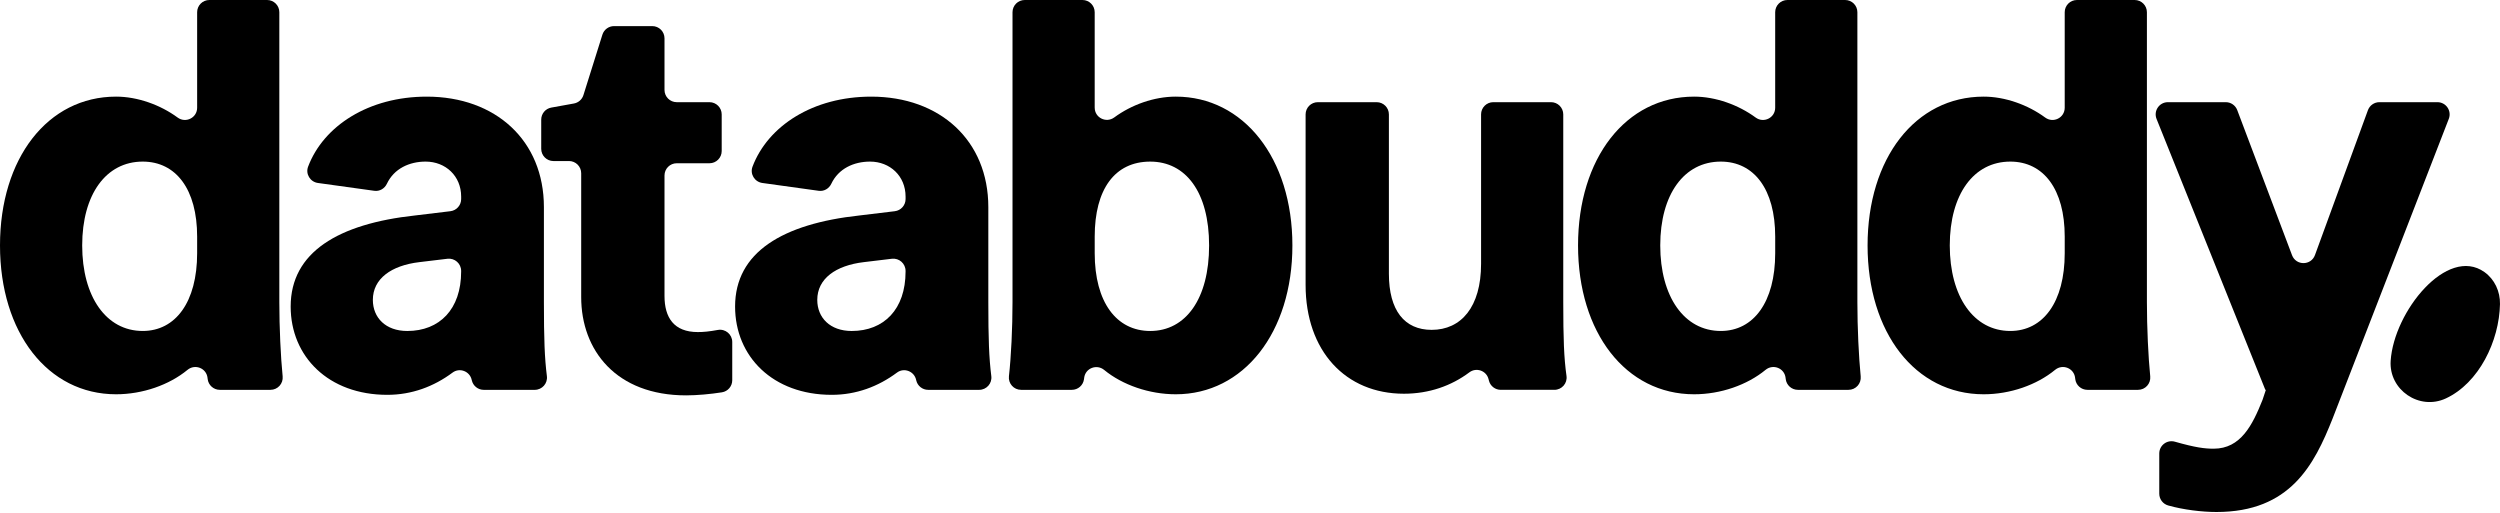
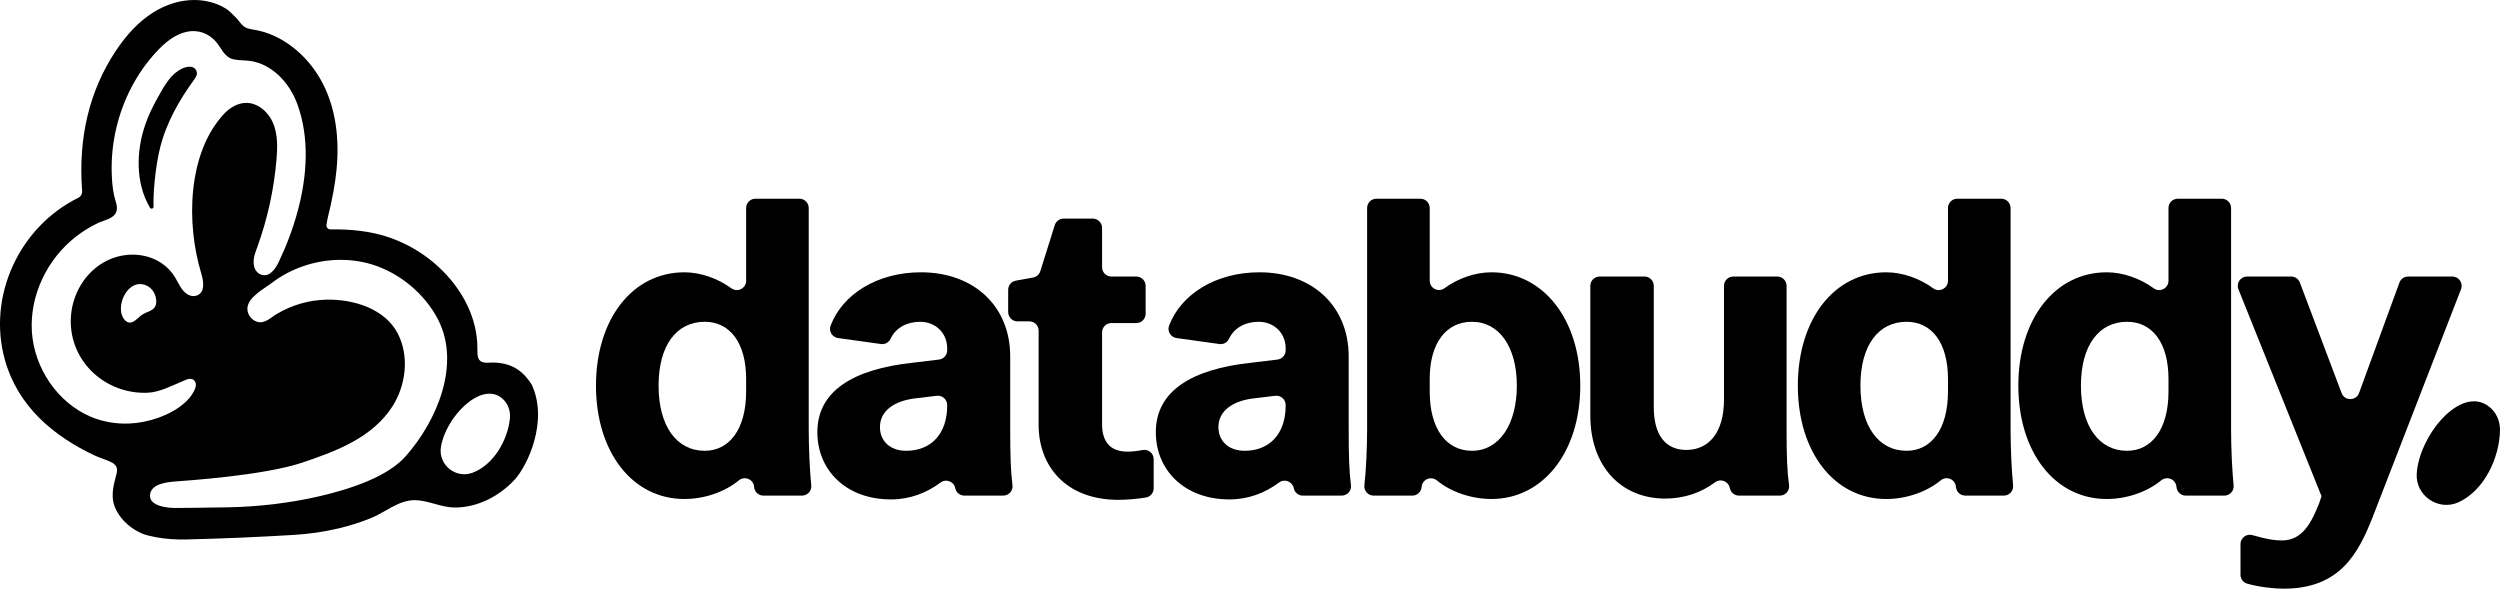
- <svg xmlns="http://www.w3.org/2000/svg" viewBox="0 0 3529.1 722.77">
-   <g fill="currentColor">
-     <path d="M295.56,0h81.49c9.53,0,17.26,7.73,17.26,17.26v409.19c0,36.46,1.95,77.3,4.69,104.87,1.01,10.17-6.95,18.99-17.18,18.99h-71.52c-8.76,0-16.14-6.56-17.15-15.26-.07-.57-.13-1.14-.2-1.72-1.6-13.66-17.64-19.96-28.25-11.22-25.86,21.29-63.37,34.47-100.87,34.47C67.42,556.58,0,469.57,0,346.49s67.42-210.09,163.84-210.09c30.27,0,62.41,11.56,86.9,29.53,11.44,8.4,27.55.35,27.55-13.84V17.26c0-9.53,7.73-17.26,17.26-17.26ZM278.29,333.95c0-66.63-29.79-105.83-76.82-105.83-51.74,0-85.45,46.25-85.45,118.37s33.71,120.72,85.45,120.72c46.25,0,76.82-40.76,76.82-109.75v-23.52Z" />
-     <path d="M665.98,536.77c-.04-.18-.08-.37-.12-.56-2.68-12.16-17.03-17.67-27.02-10.23-26.56,19.78-57.65,31.38-92.12,31.38-83.1,0-136.4-54.09-136.4-124.64,0-76.82,67.42-116.8,175.6-128.56l49.87-6.01c8.67-1.04,15.2-8.4,15.2-17.14v-3.5c0-29.01-21.95-49.39-50.17-49.39-22.85,0-44.54,9.79-54.71,31.35-3.21,6.79-10.24,10.91-17.69,9.88l-79.65-11.06c-10.88-1.51-17.74-12.72-13.86-22.99,21.84-57.79,85.8-98.89,167.48-98.89,97.21,0,165.41,61.93,165.41,156v134.05c0,52.01,1,78.98,4.21,104.52,1.29,10.28-6.77,19.34-17.13,19.34h-72.02c-8.1,0-15.11-5.63-16.86-13.54ZM650.97,383.34v-.92c0-10.35-9.04-18.37-19.32-17.14l-39.47,4.74c-39.98,4.7-65.85,23.52-65.85,53.31,0,25.09,18.03,43.9,48.6,43.9,45.47,0,76.04-30.57,76.04-83.88Z" />
-     <path d="M803.18,227.34h-21.91c-9.53,0-17.26-7.73-17.26-17.26v-41.22c0-8.35,5.98-15.51,14.2-16.99l31.97-5.77c6.32-1.14,11.48-5.69,13.4-11.82l26.79-85.34c2.26-7.2,8.93-12.09,16.47-12.09h53.94c9.53,0,17.26,7.73,17.26,17.26v72.87c0,9.53,7.73,17.26,17.26,17.26h46.22c9.53,0,17.26,7.73,17.26,17.26v51.7c0,9.53-7.73,17.26-17.26,17.26h-46.22c-9.53,0-17.26,7.73-17.26,17.26v170.09c0,30.57,13.33,50.95,47.03,50.95,8.1,0,15.82-.74,28.29-3,10.58-1.91,20.31,6.24,20.31,16.99v54.01c0,8.49-6.16,15.72-14.54,17.05-15.96,2.54-35.23,4.31-50.53,4.31-98.77,0-148.16-63.5-148.16-138.75v-174.8c0-9.53-7.73-17.26-17.26-17.26Z" />
-     <path d="M1293.34,536.77c-.04-.18-.08-.37-.12-.56-2.68-12.16-17.03-17.67-27.02-10.23-26.56,19.78-57.65,31.38-92.12,31.38-83.1,0-136.4-54.09-136.4-124.64,0-76.82,67.42-116.8,175.6-128.56l49.87-6.01c8.67-1.04,15.2-8.4,15.2-17.14v-3.5c0-29.01-21.95-49.39-50.17-49.39-22.85,0-44.54,9.79-54.71,31.35-3.21,6.79-10.24,10.91-17.69,9.88l-79.65-11.06c-10.88-1.51-17.74-12.72-13.86-22.99,21.84-57.79,85.8-98.89,167.48-98.89,97.21,0,165.41,61.93,165.41,156v134.05c0,52.01,1,78.98,4.21,104.52,1.29,10.28-6.77,19.34-17.13,19.34h-72.02c-8.1,0-15.11-5.63-16.86-13.54ZM1278.33,383.34v-.92c0-10.35-9.04-18.37-19.32-17.14l-39.47,4.74c-39.98,4.7-65.85,23.52-65.85,53.31,0,25.09,18.03,43.9,48.6,43.9,45.47,0,76.04-30.57,76.04-83.88Z" />
-     <path d="M1545.33,151.97c0,14.22,16.15,22.24,27.6,13.81,24.28-17.88,56.12-29.38,86.85-29.38,95.64,0,164.62,87.01,164.62,210.09s-68.99,210.09-164.62,210.09c-37.43,0-75.26-13.13-101.05-34.33-10.53-8.66-26.44-2.6-28.24,10.91-.1.75-.2,1.48-.29,2.2-1.15,8.56-8.47,14.95-17.11,14.95h-71.69c-10.32,0-18.31-8.98-17.15-19.24,3.11-27.56,5.05-68.27,5.05-104.62V17.26c0-9.53,7.73-17.26,17.26-17.26h81.49c9.53,0,17.26,7.73,17.26,17.26v134.71ZM1545.33,357.47c0,68.99,30.57,109.75,78.39,109.75,50.17,0,83.1-45.47,83.1-120.72s-32.92-118.37-83.1-118.37-78.39,39.2-78.39,105.83v23.52Z" />
-     <path d="M2101.93,537.65c-.23-.86-.46-1.71-.68-2.57-3.08-11.89-17.22-16.82-27.05-9.45-25.44,19.05-56.84,30.17-92.41,30.17-82.31,0-138.75-60.36-138.75-153.65v-240.65c0-9.53,7.73-17.26,17.26-17.26h83.06c9.53,0,17.26,7.73,17.26,17.26v224.97c0,51.74,21.95,79.17,60.36,79.17,41.55,0,69.77-32.14,69.77-93.29v-210.86c0-9.53,7.73-17.26,17.26-17.26h81.49c9.53,0,17.26,7.73,17.26,17.26v264.95c0,51.86,1,78.82,4.58,104.3,1.45,10.35-6.66,19.56-17.11,19.56h-75.67c-7.76,0-14.62-5.17-16.64-12.67Z" />
-     <path d="M2523.2,0h81.49c9.53,0,17.26,7.73,17.26,17.26v409.19c0,36.46,1.95,77.3,4.69,104.87,1.01,10.17-6.95,18.99-17.18,18.99h-71.52c-8.76,0-16.14-6.56-17.15-15.26-.07-.57-.13-1.14-.2-1.72-1.6-13.66-17.64-19.96-28.25-11.22-25.86,21.29-63.37,34.47-100.87,34.47-96.42,0-163.84-87.01-163.84-210.09s67.42-210.09,163.84-210.09c30.27,0,62.41,11.56,86.9,29.53,11.44,8.4,27.55.35,27.55-13.84V17.26c0-9.53,7.73-17.26,17.26-17.26ZM2505.94,333.95c0-66.63-29.79-105.83-76.82-105.83-51.74,0-85.45,46.25-85.45,118.37s33.71,120.72,85.45,120.72c46.25,0,76.82-40.76,76.82-109.75v-23.52Z" />
-     <path d="M2931.91,0h81.49c9.53,0,17.26,7.73,17.26,17.26v409.19c0,36.46,1.95,77.3,4.69,104.87,1.01,10.17-6.95,18.99-17.18,18.99h-71.52c-8.76,0-16.14-6.56-17.15-15.26-.07-.57-.13-1.14-.2-1.72-1.6-13.66-17.64-19.96-28.25-11.22-25.86,21.29-63.37,34.47-100.87,34.47-96.42,0-163.84-87.01-163.84-210.09s67.42-210.09,163.84-210.09c30.27,0,62.41,11.56,86.9,29.53,11.44,8.4,27.55.35,27.55-13.84V17.26c0-9.53,7.73-17.26,17.26-17.26ZM2914.64,333.95c0-66.63-29.79-105.83-76.82-105.83-51.74,0-85.45,46.25-85.45,118.37s33.71,120.72,85.45,120.72c46.25,0,76.82-40.76,76.82-109.75v-23.52Z" />
-     <path d="M3060.33,144.24h81.69c7.18,0,13.61,4.45,16.15,11.16l77.36,204.85c5.65,14.97,26.87,14.86,32.36-.17l74.76-204.51c2.49-6.81,8.97-11.34,16.21-11.34h81.87c12.14,0,20.48,12.19,16.1,23.5l-164.13,423.33c-25.87,65.06-59.58,131.7-163.84,131.7-20.76,0-46.88-3.22-68.16-9.22-7.45-2.1-12.59-8.89-12.59-16.63v-56.8c0-11.48,10.99-19.73,22.03-16.59,29.14,8.3,41.97,9.87,54.79,9.87,38.23,0,54.72-33.39,68.78-68.48.14-.34.26-.68.37-1.02l4.53-13.59h-.78l-153.54-382.37c-4.55-11.34,3.8-23.7,16.02-23.7Z" />
+ <svg xmlns="http://www.w3.org/2000/svg" viewBox="0 0 4633.76 1091.09" fill="currentColor">
+   <g>
+     <path d="M1503.66,899.63c-2.75-27.56-4.69-68.41-4.69-104.87v-409.18c0-9.54-7.73-17.27-17.27-17.27h-81.49c-9.53,0-17.26,7.73-17.26,17.27v134.82c0,14.2-16.11,22.24-27.56,13.84-24.49-17.97-56.62-29.53-86.9-29.53-96.42,0-163.84,87.02-163.84,210.09s67.42,210.09,163.84,210.09c37.51,0,75.02-13.18,100.88-34.47,10.61-8.74,26.65-2.44,28.25,11.22.07.58.13,1.16.2,1.72,1.01,8.71,8.39,15.26,17.15,15.26h71.51c10.23,0,18.19-8.82,17.18-18.99ZM1382.95,725.78c0,68.98-30.58,109.75-76.83,109.75-51.74,0-85.45-45.47-85.45-120.73s33.71-118.37,85.45-118.37c47.04,0,76.83,39.2,76.83,105.83v23.52Z" />
+     <path d="M1876.63,899.29c-3.2-25.55-4.2-52.51-4.2-104.53v-134.05c0-94.07-68.2-156-165.41-156-81.67,0-145.64,41.11-167.48,98.89-3.88,10.28,2.98,21.48,13.86,22.99l79.65,11.07c7.44,1.03,14.48-3.09,17.69-9.88,10.17-21.56,31.87-31.35,54.71-31.35,28.22,0,50.17,20.38,50.17,49.39v3.5c0,8.74-6.52,16.1-15.2,17.14l-49.86,6.01c-108.18,11.76-175.6,51.74-175.6,128.56,0,70.56,53.31,124.65,136.4,124.65,34.47,0,65.56-11.6,92.12-31.38,9.99-7.44,24.35-1.94,27.03,10.23.04.18.08.37.12.55,1.74,7.92,8.75,13.54,16.86,13.54h72.01c10.36,0,18.42-9.05,17.13-19.33ZM1755.62,751.65c0,53.31-30.57,83.88-76.04,83.88-30.57,0-48.6-18.82-48.6-43.9,0-29.79,25.87-48.6,65.85-53.31l39.47-4.74c10.28-1.23,19.32,6.79,19.32,17.15v.92Z" />
+     <path d="M2118.01,834.1c-12.47,2.25-20.19,3-28.29,3-33.71,0-47.03-20.39-47.03-50.96v-170.09c0-9.54,7.73-17.27,17.26-17.27h46.22c9.53,0,17.26-7.73,17.26-17.26v-51.7c0-9.54-7.73-17.27-17.26-17.27h-46.22c-9.53,0-17.26-7.73-17.26-17.26v-72.87c0-9.54-7.73-17.27-17.27-17.27h-53.94c-7.54,0-14.21,4.9-16.47,12.1l-26.78,85.34c-1.92,6.13-7.09,10.68-13.41,11.82l-31.96,5.77c-8.22,1.48-14.2,8.64-14.2,16.99v41.22c0,9.53,7.73,17.26,17.26,17.26h21.92c9.53,0,17.26,7.73,17.26,17.26v174.8c0,75.26,49.39,138.75,148.16,138.75,15.3,0,34.57-1.76,50.53-4.3,8.38-1.34,14.54-8.57,14.54-17.06v-54.01c0-10.75-9.74-18.9-20.32-16.99Z" />
+     <path d="M2504,899.29c-3.21-25.55-4.21-52.51-4.21-104.53v-134.05c0-94.07-68.2-156-165.41-156-81.67,0-145.64,41.11-167.48,98.89-3.88,10.28,2.99,21.48,13.87,22.99l79.64,11.07c7.45,1.03,14.48-3.09,17.69-9.88,10.17-21.56,31.87-31.35,54.71-31.35,28.23,0,50.18,20.38,50.18,49.39v3.5c0,8.74-6.53,16.1-15.2,17.14l-49.87,6.01c-108.18,11.76-175.6,51.74-175.6,128.56,0,70.56,53.31,124.65,136.4,124.65,34.47,0,65.56-11.6,92.12-31.38,9.99-7.44,24.35-1.94,27.03,10.23.04.18.08.37.12.55,1.74,7.92,8.76,13.54,16.86,13.54h72.01c10.36,0,18.43-9.05,17.14-19.33ZM2382.99,751.65c0,53.31-30.58,83.88-76.05,83.88-30.57,0-48.6-18.82-48.6-43.9,0-29.79,25.87-48.6,65.85-53.31l39.47-4.74c10.28-1.23,19.33,6.79,19.33,17.15v.92Z" />
+     <path d="M2764.43,504.71c-30.72,0-62.56,11.5-86.85,29.38-11.45,8.43-27.6.42-27.6-13.81v-134.7c0-9.54-7.73-17.27-17.26-17.27h-81.5c-9.53,0-17.26,7.73-17.26,17.27v409.18c0,36.35-1.94,77.06-5.05,104.62-1.16,10.26,6.83,19.24,17.15,19.24h71.69c8.64,0,15.95-6.38,17.1-14.94.1-.73.2-1.46.3-2.21,1.79-13.51,17.71-19.57,28.24-10.91,25.78,21.21,63.62,34.33,101.04,34.33,95.64,0,164.63-87.01,164.63-210.09s-68.99-210.09-164.63-210.09ZM2728.37,835.53c-47.82,0-78.39-40.77-78.39-109.75v-23.52c0-66.63,30.57-105.83,78.39-105.83,50.17,0,83.1,46.25,83.1,118.37s-32.93,120.73-83.1,120.73Z" />
+     <path d="M3316.01,899.06c-3.58-25.48-4.58-52.44-4.58-104.3v-264.94c0-9.54-7.73-17.27-17.26-17.27h-81.49c-9.54,0-17.27,7.73-17.27,17.27v210.85c0,61.15-28.22,93.29-69.77,93.29-38.41,0-60.36-27.44-60.36-79.18v-224.96c0-9.54-7.73-17.27-17.26-17.27h-83.06c-9.54,0-17.27,7.73-17.27,17.27v240.64c0,93.29,56.45,153.65,138.76,153.65,35.57,0,66.96-11.13,92.41-30.17,9.83-7.37,23.97-2.44,27.05,9.45.22.85.45,1.71.68,2.57,2.02,7.49,8.88,12.66,16.64,12.66h75.67c10.45,0,18.56-9.21,17.11-19.56Z" />
+     <path d="M3731.31,899.63c-2.75-27.56-4.7-68.41-4.7-104.87v-409.18c0-9.54-7.73-17.27-17.26-17.27h-81.49c-9.54,0-17.27,7.73-17.27,17.27v134.82c0,14.2-16.11,22.24-27.55,13.84-24.49-17.97-56.63-29.53-86.9-29.53-96.42,0-163.84,87.02-163.84,210.09s67.42,210.09,163.84,210.09c37.51,0,75.01-13.18,100.87-34.47,10.62-8.74,26.66-2.44,28.26,11.22.07.58.13,1.16.2,1.72,1.01,8.71,8.38,15.26,17.14,15.26h71.52c10.22,0,18.19-8.82,17.18-18.99ZM3610.59,725.78c0,68.98-30.57,109.75-76.82,109.75-51.74,0-85.45-45.47-85.45-120.73s33.71-118.37,85.45-118.37c47.03,0,76.82,39.2,76.82,105.83v23.52Z" />
+     <path d="M4140.01,899.63c-2.75-27.56-4.69-68.41-4.69-104.87v-409.18c0-9.54-7.73-17.27-17.27-17.27h-81.49c-9.53,0-17.26,7.73-17.26,17.27v134.82c0,14.2-16.11,22.24-27.56,13.84-24.49-17.97-56.62-29.53-86.9-29.53-96.42,0-163.84,87.02-163.84,210.09s67.42,210.09,163.84,210.09c37.51,0,75.02-13.18,100.88-34.47,10.61-8.74,26.65-2.44,28.25,11.22.07.58.13,1.16.2,1.72,1.01,8.71,8.39,15.26,17.15,15.26h71.51c10.23,0,18.19-8.82,17.18-18.99ZM4019.3,725.78c0,68.98-30.58,109.75-76.83,109.75-51.74,0-85.45-45.47-85.45-120.73s33.71-118.37,85.45-118.37c47.04,0,76.83,39.2,76.83,105.83v23.52Z" />
+     <path d="M4545.39,512.55h-81.87c-7.25,0-13.73,4.53-16.21,11.34l-74.76,204.51c-5.5,15.03-26.72,15.14-32.37.17l-77.36-204.85c-2.54-6.72-8.97-11.17-16.15-11.17h-81.69c-12.22,0-20.57,12.36-16.02,23.7l153.54,382.37h.79l-4.53,13.6c-.12.34-.24.68-.38,1.02-14.06,35.09-30.55,68.48-68.78,68.48-12.83,0-25.65-1.58-54.8-9.88-11.03-3.14-22.03,5.12-22.03,16.6v56.8c0,7.74,5.14,14.53,12.59,16.63,21.28,5.99,47.4,9.21,68.16,9.21,104.26,0,137.97-66.63,163.84-131.69l164.13-423.33c4.39-11.32-3.96-23.51-16.1-23.51Z" />
  </g>
-   <path fill="currentColor" d="M3507.1,384.04c-52.5-37.3-127.76,55.54-132.35,125.31-2.71,41.15,40.48,70.47,77.88,53.1,46.7-21.69,75.46-81.01,76.45-133.26.34-17.7-7.55-34.89-21.98-45.15Z" />
+   <path d="M362.84,129.1c-2.1-3.17-5.65-5.09-9.44-5.36-15.67-1.04-31.2,12.12-40.27,23.74-9.16,11.74-16.5,25.66-23.64,38.71-7.77,14.21-14.73,28.91-20.04,44.23-17.09,49.23-18.74,108.42,8.53,154.6,1.86,3.14,6.68,1.73,6.55-1.92-.07-9.24-.1-18.5.54-27.72,1.54-23.19,4.29-46.58,8.87-69.37,1.88-9.32,4.27-18.55,7.12-27.62,7.25-23.09,17.46-45.15,29.52-66.1,6.05-10.52,12.56-20.76,19.42-30.77,3.43-5.02,7.05-9.9,10.54-14.88,3.62-5.16,6.63-11,2.3-17.54ZM362.84,129.1c-2.1-3.17-5.65-5.09-9.44-5.36-15.67-1.04-31.2,12.12-40.27,23.74-9.16,11.74-16.5,25.66-23.64,38.71-7.77,14.21-14.73,28.91-20.04,44.23-17.09,49.23-18.74,108.42,8.53,154.6,1.86,3.14,6.68,1.73,6.55-1.92-.07-9.24-.1-18.5.54-27.72,1.54-23.19,4.29-46.58,8.87-69.37,1.88-9.32,4.27-18.55,7.12-27.62,7.25-23.09,17.46-45.15,29.52-66.1,6.05-10.52,12.56-20.76,19.42-30.77,3.43-5.02,7.05-9.9,10.54-14.88,3.62-5.16,6.63-11,2.3-17.54ZM985.62,712.96c-12.3-19.06-31.57-41-72.69-41-6.45,0-13.22,1.45-19.4-1.12-6.25-2.6-8.14-8.41-8.46-14.57-.37-7.27-.1-14.66-.57-21.95-1.77-27.44-10.22-54.13-23.32-78.22-14.66-26.96-34.96-50.73-58.52-70.32-23.9-19.88-51.06-35.16-80.38-45.41-35.11-12.27-72.84-15.68-109.84-15.19-4.53.06-8-3.99-7.32-8.46.8-5.18,1.59-9.96,2.53-13.8,8.67-35.12,13.65-62.56,16.16-88.97,5.33-56.05-1.48-105.89-20.25-148.14-23-51.76-65.77-91.59-114.42-106.53-6.3-1.94-12.63-3.12-18.76-4.27-7.68-1.44-14.31-2.1-20.24-7.62-4.71-4.38-8.11-9.95-12.61-14.52-5.89-5.96-12.11-12.69-19.27-17.14C401.03,5.03,380.13,0,359.98,0c-25.74,0-52.1,8.03-76.25,23.22-25.31,15.92-47.98,39.28-69.32,71.43-48.82,73.55-69.68,160.6-62.19,259.17.41,5.38-2.41,10.49-7.25,12.87C35.85,420.43-24.14,549.33,9.2,667.54c24.08,85.38,89.58,140.95,167.25,177.15,10.05,4.69,21.59,7.54,31.19,12.7,3.68,1.98,7.1,5.13,8.54,9.14,1.52,4.24.5,8.89-.59,13.03-6.28,23.87-11.72,44.17.56,67.29,9.96,18.75,27.55,33.64,46.92,41.97,6.65,2.86,16.18,5.13,25.77,6.88,18.49,3.36,37.3,4.67,56.09,4.21,66.71-1.62,133.31-4.44,199.78-8.46,27.57-1.67,55-5.49,81.88-11.86,22.35-5.3,42.81-11.81,61.76-19.62,26.18-10.8,50.68-33.03,80.21-32.89,25.94.13,48.23,13.58,74.76,13.58,41.96,0,82.07-20.94,110.38-51.34,23.2-24.9,63.51-108,31.92-176.36ZM240.43,784.96c-24.61,1.16-49.53-2.92-72.24-12.56-61.88-26.27-104.73-90.39-109.09-157.47-4.36-67.08,28.25-134.58,81.2-176,12.58-9.84,26.22-18.3,40.61-25.23,10.18-4.9,27.25-7.71,33.36-18.27,6-10.37-.53-22.53-2.78-32.93-3.19-14.73-4.19-30.09-4.49-45.13-.54-26.87,2.38-53.8,8.54-79.95,12.3-52.29,37.6-101.67,74.15-141.17,15.55-16.81,34-32.44,56.37-37.32,20.49-4.48,39.92,2.47,53.66,17.75,10.74,11.94,15.48,29.12,32.73,33.17,9.61,2.25,19.64,1.72,29.44,2.87,41.58,4.9,74.46,40.27,88.96,79.55,11.51,31.17,16.18,64.41,15.77,98.07-.84,67.79-22.29,137.33-50.03,195.35-6.01,12.58-16.21,26.97-30.22,24.09-6.96-1.43-12.37-6.91-14.63-13.65-4.33-12.92.5-25.39,4.86-37.37,19.14-52.58,31.26-107.7,35.92-163.46,1.87-22.28,2.42-45.45-5.96-66.18-8.38-20.74-27.8-38.48-50.16-38.41-15.72.05-30.41,8.77-41.12,20.27-68.42,73.48-69.94,204.23-42.58,294.54,4.4,14.52,7.89,34.17-5.78,41.29-6.03,3.14-13.32,2.37-19.13-1.16-11.81-7.16-16.22-19.85-22.85-30.92-25.97-43.29-81.88-53.06-125.37-32.3-42.31,20.19-67.86,65.19-68.41,111.44-.94,78.43,66.26,137.43,142.72,134.06,11.78-.52,23.19-4.06,34.09-8.33,9.8-3.84,19.31-8.34,29.03-12.36,3.94-1.63,8-3.82,12.2-4.7,3.04-.64,6.37-.44,9.01,1.2,2.72,1.7,4.4,4.79,4.78,7.96.6,4.98-1.9,10.22-4.17,14.53-4.36,8.3-10.69,15.37-17.76,21.47-26.31,22.69-66.19,35.64-100.63,37.26ZM284.6,571.98l-.09.09c-5.24,4.91-12.28,6.04-18.89,10.01-7.89,4.11-14.93,14.74-23.62,15.82-8.93.85-15.02-8.97-16.91-16.76-6-25.13,15.35-63.48,44.49-52.81,9.59,3.59,16.68,12.33,19.04,22.3,1.79,7.6,1.65,15.87-4.02,21.35ZM751.83,845.77c-32.78,37-99.19,60.01-159.48,73.95-55.17,12.75-111.56,19.36-168.17,20.58-40.97.88-100.99,1.22-100.99,1.22,0,0-45.16.15-45.16-22.35s31.35-25.52,46.89-26.76,163.21-10.62,235.83-35.11c62.25-20.98,129.69-46.1,166.72-104.2,25.03-39.27,31.64-93.21,9.59-135.29-24.13-46.03-82.42-63.4-131.73-62.42-32.28.65-64.3,9.92-92.06,26.37-11.21,6.65-22.26,18.81-36.65,14.7-10.92-3.12-19.39-15.27-17.97-26.62,2.5-19.97,30.7-34.44,45.21-45.52,17.6-13.43,37.46-23.86,58.38-31.04,41.01-14.09,86.49-15.77,128.04-2.9,50.28,15.57,97.38,54.22,121.91,102.39,42.34,83.15-3,188.27-60.36,253ZM945.13,775.7c-4.3,41.42-31.13,86.59-69.66,100.68-30.87,11.28-63.19-14.91-58.28-47.4,8.34-55.09,74.33-123.75,113.51-90.6,10.77,9.1,15.88,23.29,14.43,37.32ZM284.53,383.1c-.07-9.24-.1-18.5.54-27.72,1.54-23.19,4.29-46.58,8.87-69.37,1.88-9.32,4.27-18.55,7.12-27.62,7.25-23.09,17.46-45.15,29.52-66.1,6.05-10.52,12.56-20.76,19.42-30.77,3.43-5.02,7.05-9.9,10.54-14.88,3.62-5.16,6.63-11,2.3-17.54-2.1-3.17-5.65-5.09-9.44-5.36-15.67-1.04-31.2,12.12-40.27,23.74-9.16,11.74-16.5,25.66-23.64,38.71-7.77,14.21-14.73,28.91-20.04,44.23-17.09,49.23-18.74,108.42,8.53,154.6,1.86,3.14,6.68,1.73,6.55-1.92Z" />
+   <path d="M4611.76,752.35c-52.5-37.3-127.76,55.54-132.35,125.31-2.71,41.15,40.48,70.47,77.88,53.1,46.7-21.69,75.46-81.01,76.45-133.26.34-17.7-7.55-34.89-21.98-45.15Z" />
</svg>
